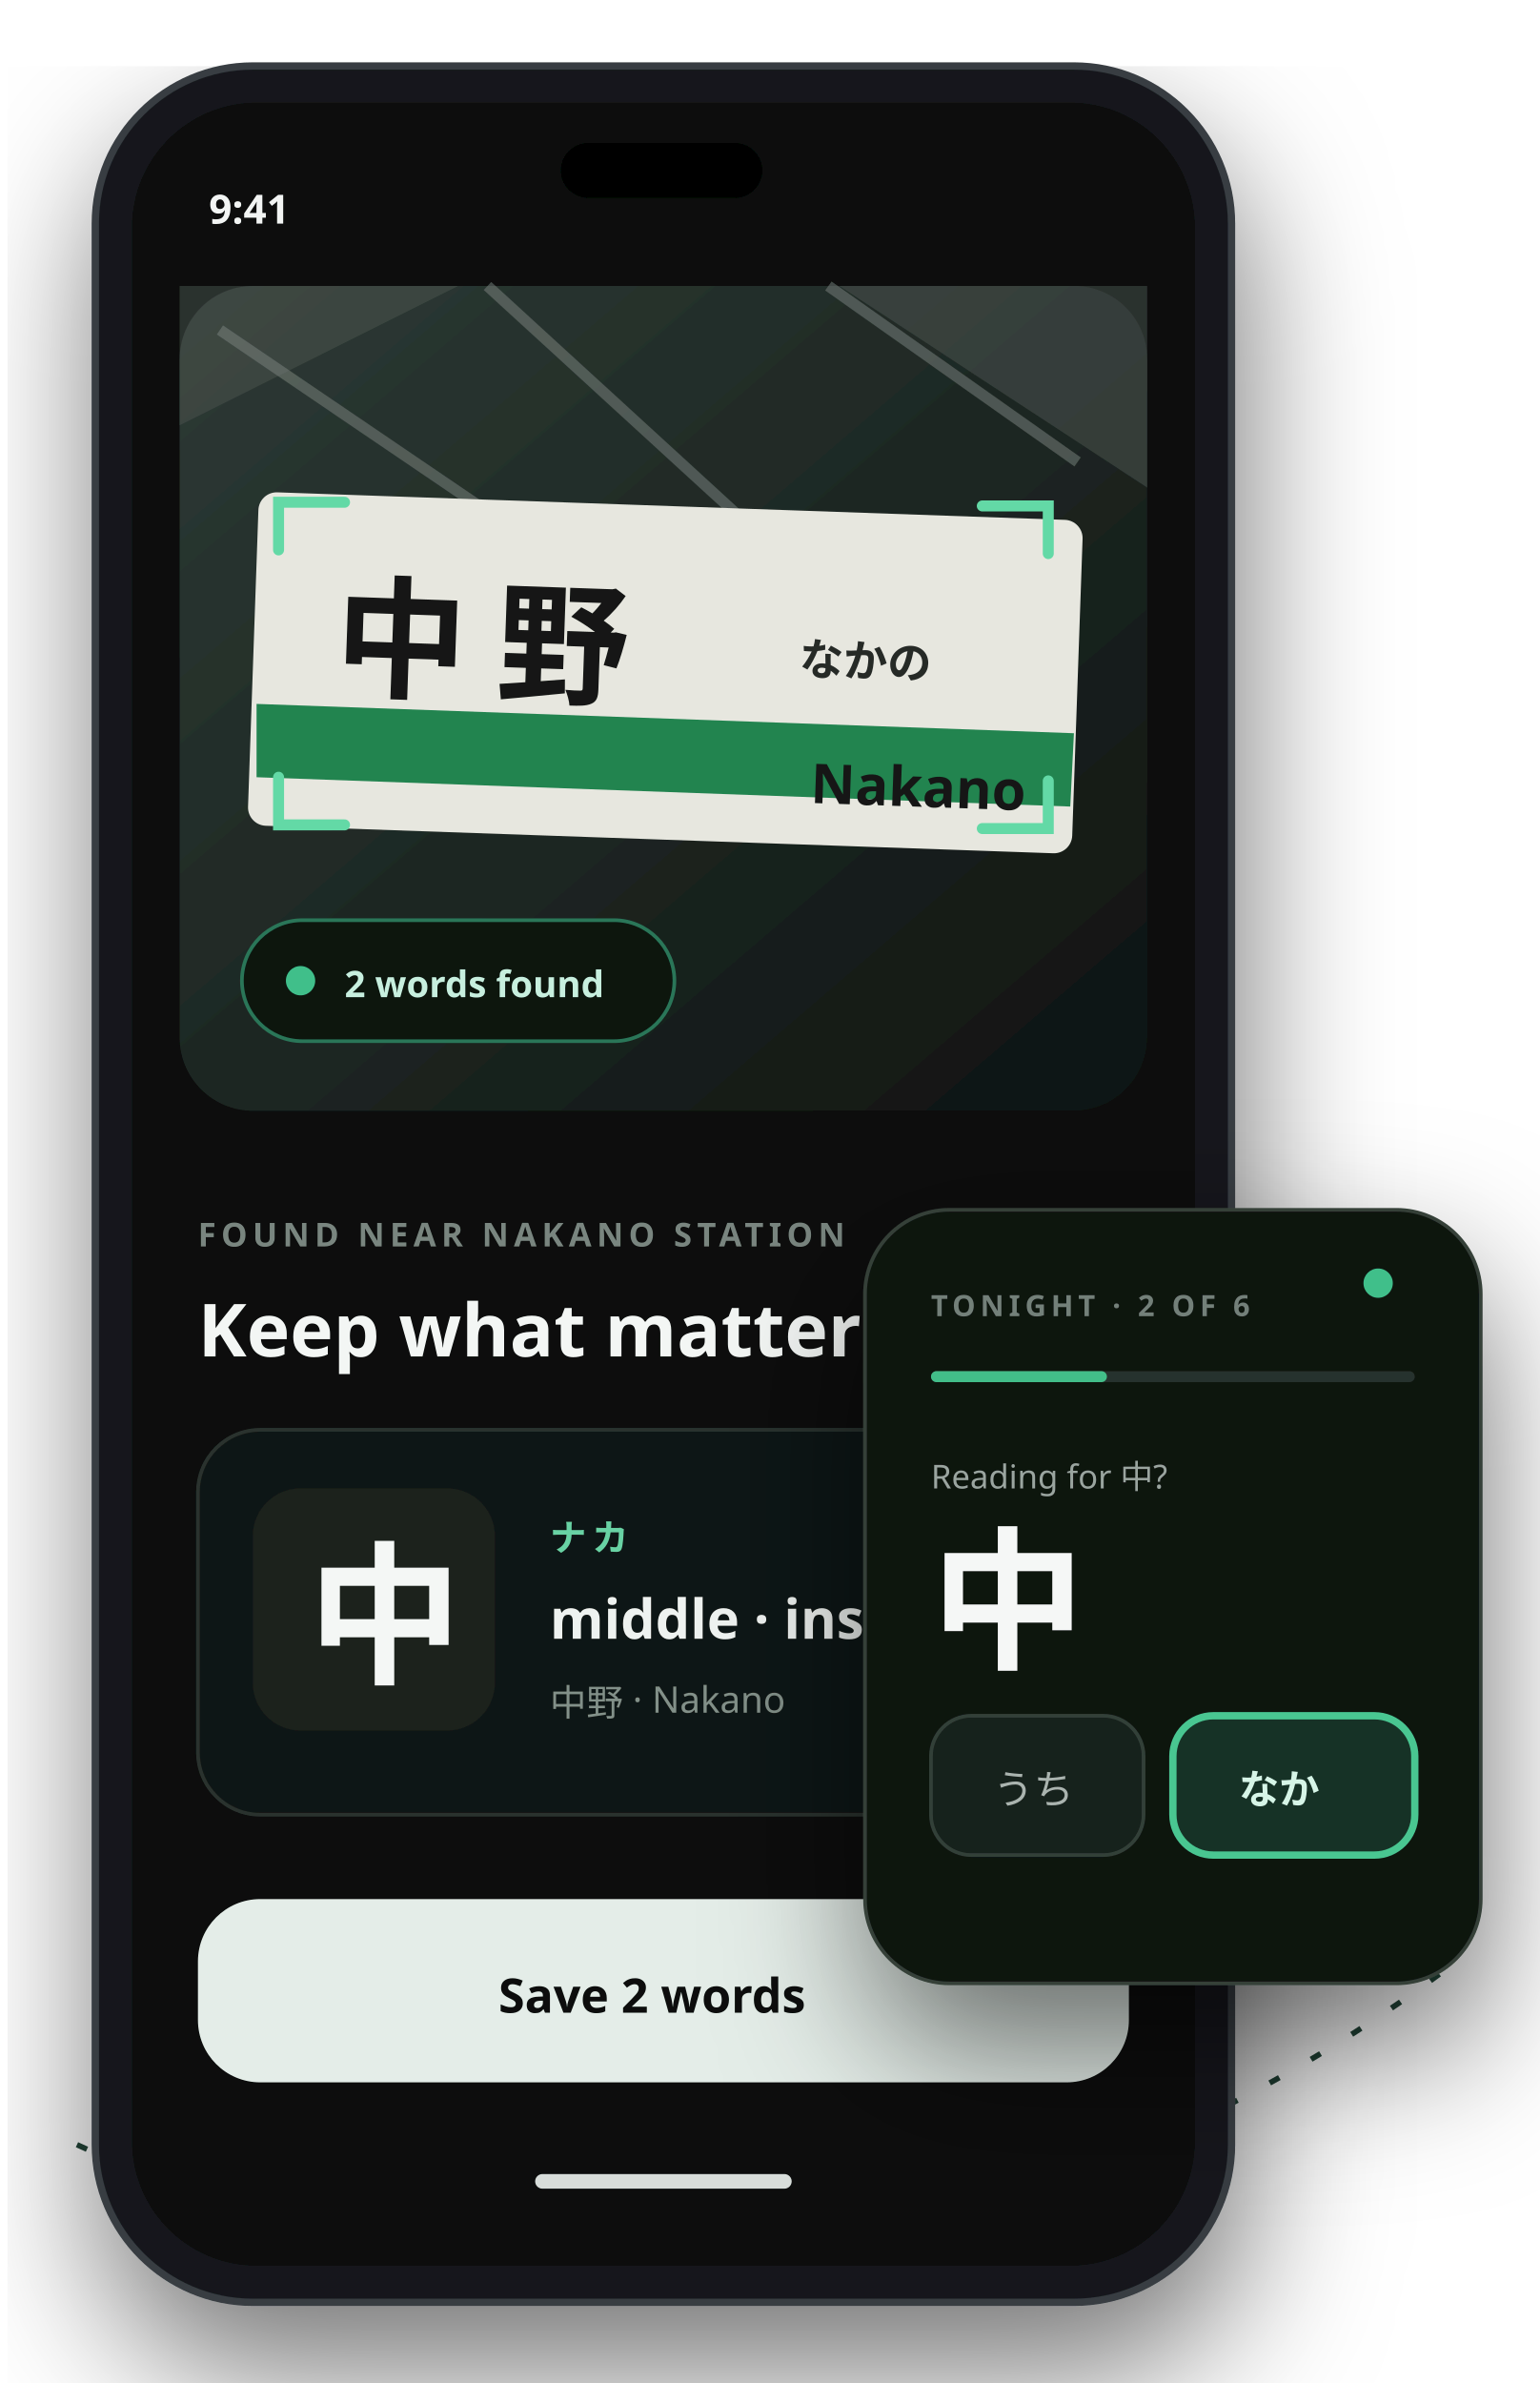
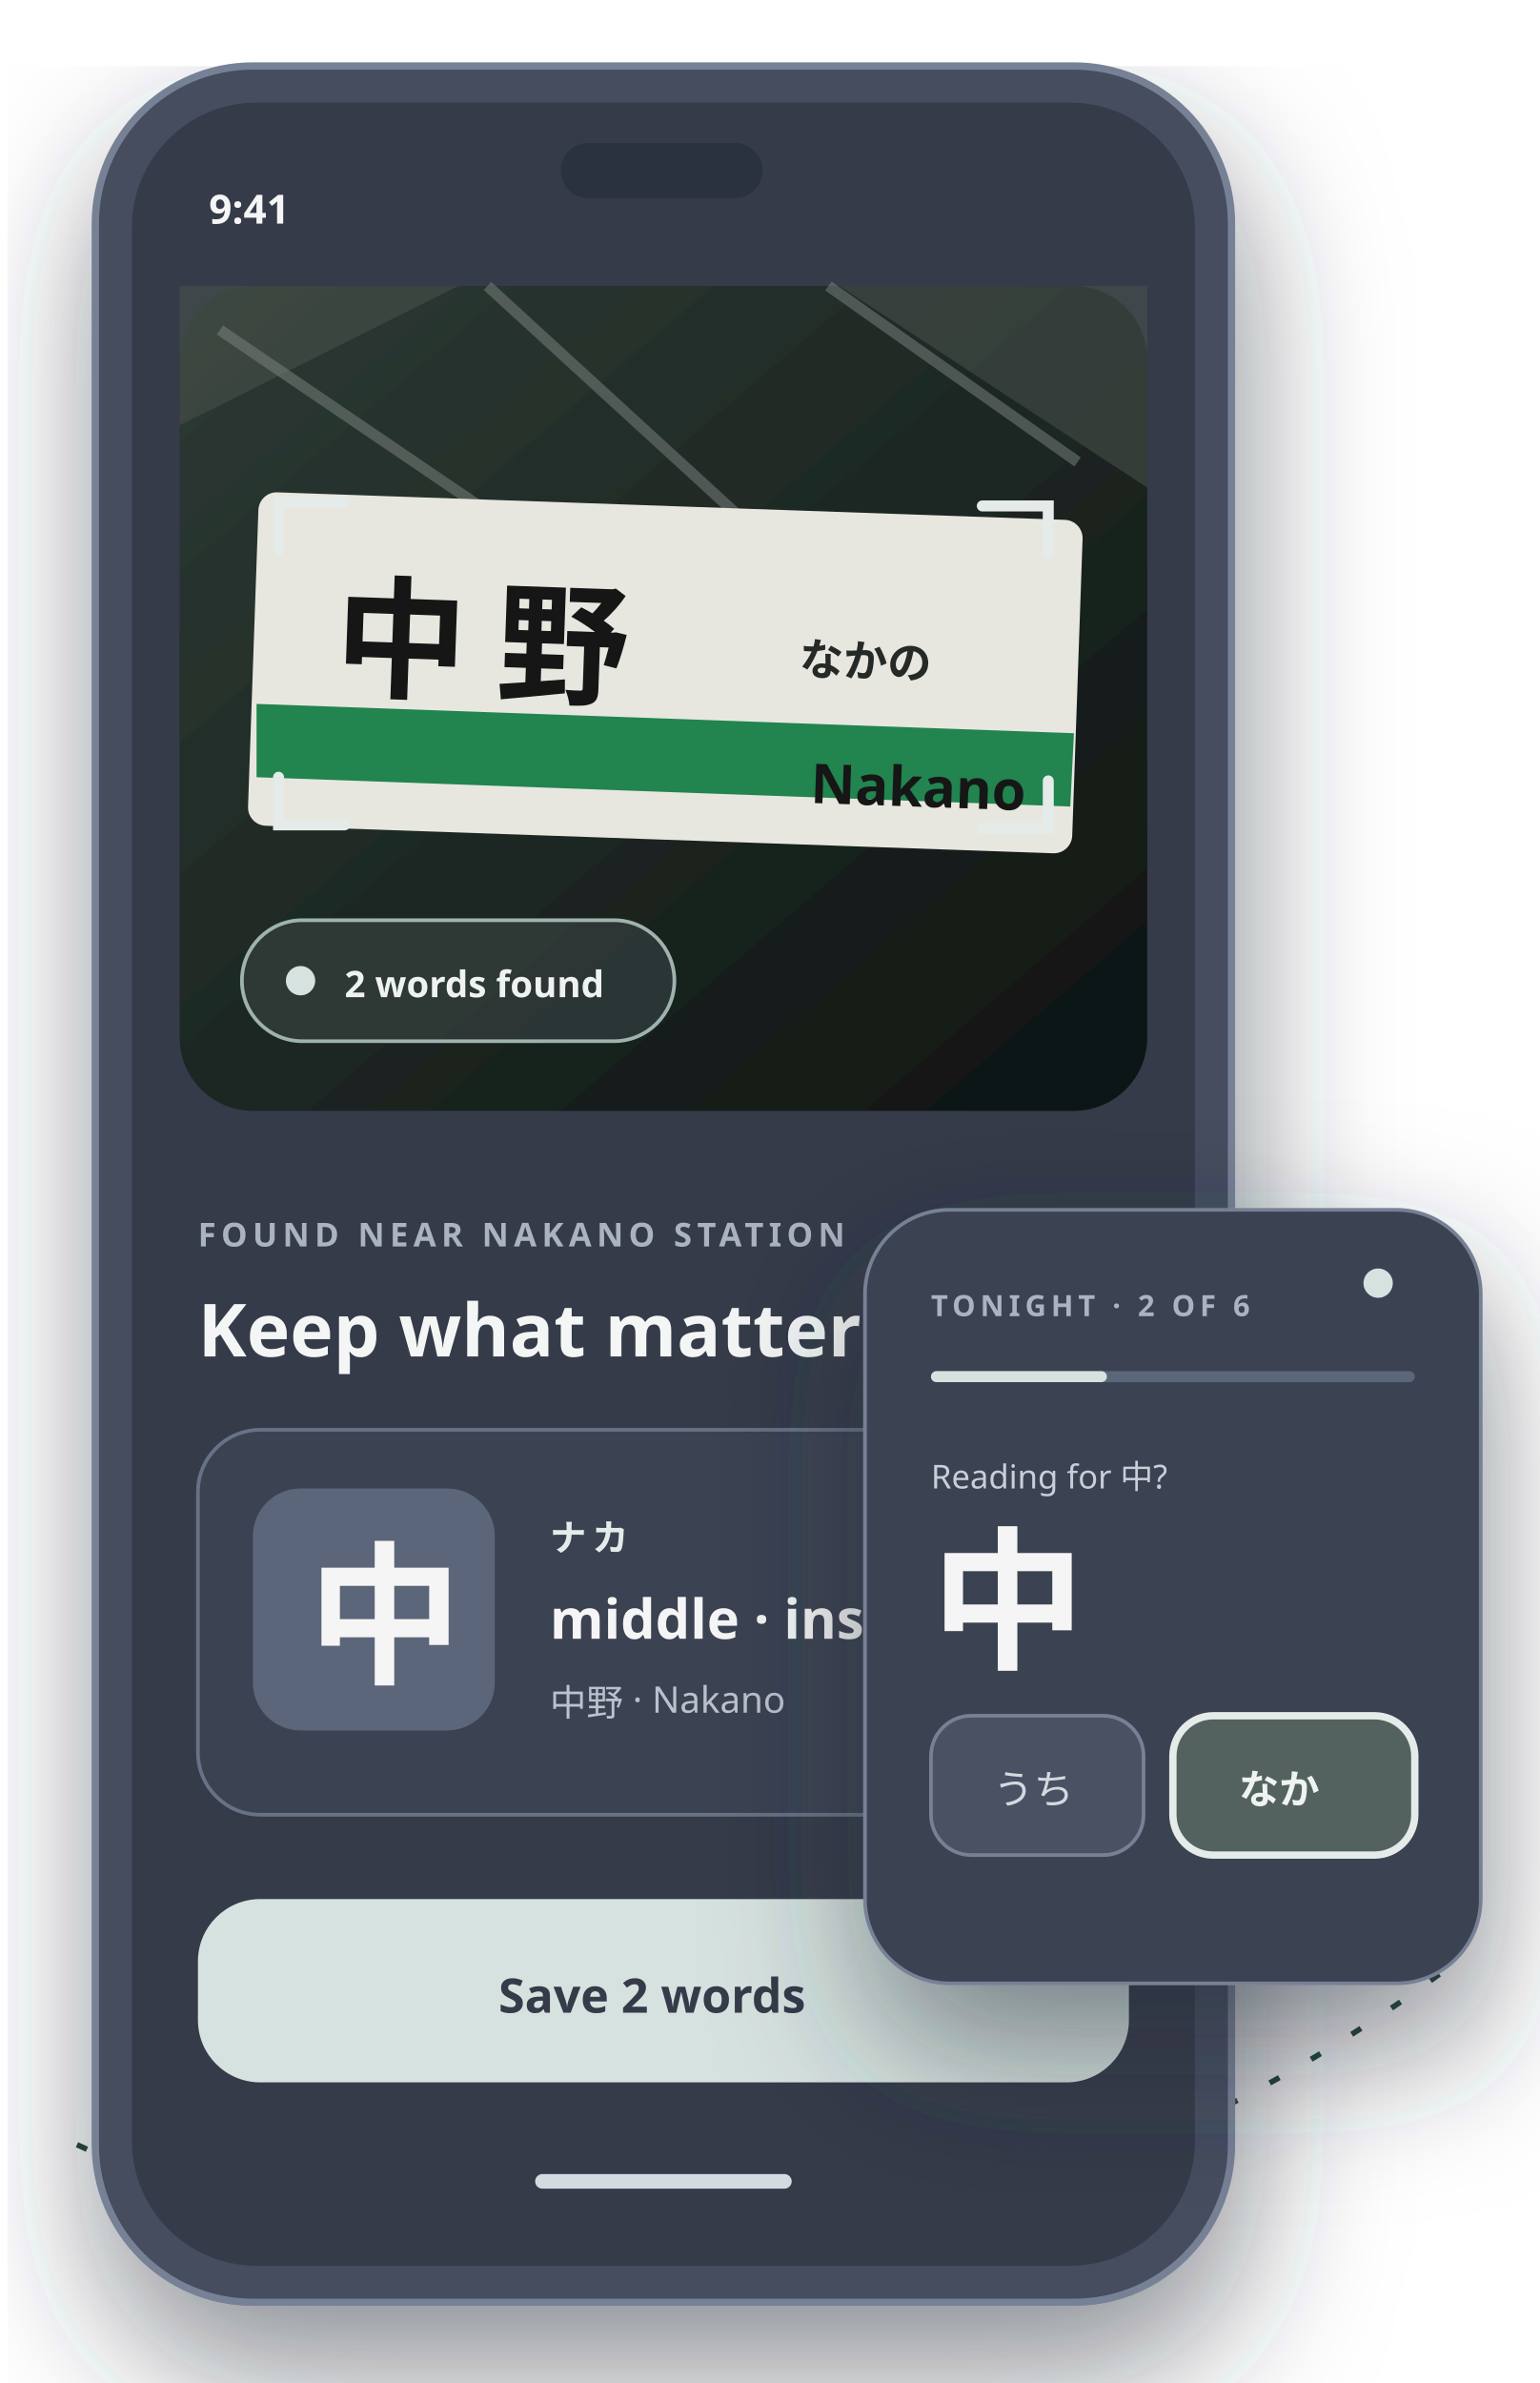
<svg xmlns="http://www.w3.org/2000/svg" viewBox="0 0 420 650" role="img" aria-labelledby="title desc">
  <defs>
    <linearGradient id="scene-mobile" x1="0" y1="0" x2="1" y2="1">
      <stop stop-color="#2d3a35" />
      <stop offset="1" stop-color="#0e1411" />
    </linearGradient>
    <filter id="mobile-shadow" x="-30%" y="-30%" width="160%" height="170%">
-       <feDropShadow dy="18" stdDeviation="20" flood-color="#020403" flood-opacity=".54" />
+       <feDropShadow dy="18" stdDeviation="20" flood-color="#2B303C" flood-opacity=".54" />
    </filter>
  </defs>
  <path d="M21 585C122 632 270 633 400 533" fill="none" stroke="#214437" stroke-width="1.5" stroke-dasharray="3 10" />
  <g filter="url(#mobile-shadow)">
-     <rect x="26" y="18" width="310" height="610" rx="43" fill="#16191d" stroke="#373c42" stroke-width="2" />
-     <rect x="36" y="28" width="290" height="590" rx="34" fill="#080b0a" />
-     <text x="57" y="61" fill="#f2f4f3" font-family="system-ui, sans-serif" font-size="11" font-weight="700">9:41</text>
-     <rect x="153" y="39" width="55" height="15" rx="7.5" fill="#020403" />
+     <rect x="26" y="18" width="310" height="610" rx="43" fill="#454D5E" stroke="#778196" stroke-width="2" />
+     <rect x="36" y="28" width="290" height="590" rx="34" fill="#343A48" />
+     <text x="57" y="61" fill="#F5F5F5" font-family="system-ui, sans-serif" font-size="11" font-weight="700">9:41</text>
+     <rect x="153" y="39" width="55" height="15" rx="7.5" fill="#2B303C" />
    <rect x="49" y="78" width="264" height="225" rx="20" fill="url(#scene-mobile)" />
    <path d="M49 116L125 78H229L313 133V78H49Z" fill="#49524e" opacity=".54" />
    <path d="M60 90L141 145M133 78L204 143M226 78L294 126" stroke="#7d8581" stroke-width="3" opacity=".5" />
    <rect x="69" y="138" width="225" height="91" rx="5" fill="#e7e7df" transform="rotate(2 181 184)" />
    <path d="M70 192L293 200L292 220L70 212Z" fill="#218450" />
    <text x="91" y="187" fill="#141715" font-family="system-ui, sans-serif" font-size="36" font-weight="800" transform="rotate(2 91 187)">中 野</text>
    <text x="218" y="184" fill="#262a28" font-family="system-ui, sans-serif" font-size="12" font-weight="700" transform="rotate(2 218 184)">なかの</text>
    <text x="221" y="219" fill="#151816" font-family="system-ui, sans-serif" font-size="15" font-weight="700" transform="rotate(2 221 219)">Nakano</text>
-     <path d="M76 150v-13h18M286 151v-13h-18M76 212v13h18M286 213v13h-18" fill="none" stroke="#64d9a6" stroke-width="3" stroke-linecap="round" />
-     <rect x="66" y="251" width="118" height="33" rx="16.5" fill="#07130e" fill-opacity=".9" stroke="#2a7658" />
-     <circle cx="82" cy="267.5" r="4" fill="#3fbf8a" />
-     <text x="94" y="272" fill="#c7efde" font-family="system-ui, sans-serif" font-size="10" font-weight="700">2 words found</text>
-     <text x="54" y="340" fill="#79857f" font-family="system-ui, sans-serif" font-size="9" font-weight="800" letter-spacing="1.4">FOUND NEAR NAKANO STATION</text>
+     <path d="M76 150v-13h18M286 151v-13h-18M76 212v13h18M286 213v13h-18" fill="none" stroke="#E4EBE9" stroke-width="3" stroke-linecap="round" />
+     <rect x="66" y="251" width="118" height="33" rx="16.5" fill="#2F3937" fill-opacity=".9" stroke="#9FB3AE" />
+     <circle cx="82" cy="267.5" r="4" fill="#D6E2DF" />
+     <text x="94" y="272" fill="#EEF2F1" font-family="system-ui, sans-serif" font-size="10" font-weight="700">2 words found</text>
+     <text x="54" y="340" fill="#ABB2C0" font-family="system-ui, sans-serif" font-size="9" font-weight="800" letter-spacing="1.4">FOUND NEAR NAKANO STATION</text>
    <text x="54" y="370" fill="#f3f6f4" font-family="system-ui, sans-serif" font-size="20" font-weight="750">Keep what matters</text>
-     <rect x="54" y="390" width="254" height="105" rx="17" fill="#111613" stroke="#2a332f" />
-     <rect x="69" y="406" width="66" height="66" rx="13" fill="#1b241f" />
-     <text x="84" y="456" fill="#f4f7f5" font-family="system-ui, sans-serif" font-size="42" font-weight="600">中</text>
-     <text x="150" y="423" fill="#68d2a4" font-family="system-ui, sans-serif" font-size="10" font-weight="800" letter-spacing="1.5">ナカ</text>
-     <text x="150" y="447" fill="#eef2f0" font-family="system-ui, sans-serif" font-size="15" font-weight="750">middle · inside</text>
-     <text x="150" y="468" fill="#829089" font-family="system-ui, sans-serif" font-size="10">中野 · Nakano</text>
-     <rect x="54" y="518" width="254" height="50" rx="17" fill="#e4ede8" />
-     <text x="136" y="549" fill="#0a100d" font-family="system-ui, sans-serif" font-size="13" font-weight="800">Save 2 words</text>
-     <rect x="146" y="593" width="70" height="4" rx="2" fill="#d8ddda" />
+     <rect x="54" y="390" width="254" height="105" rx="17" fill="#3B4251" stroke="#687286" />
+     <rect x="69" y="406" width="66" height="66" rx="13" fill="#5C667A" />
+     <text x="84" y="456" fill="#F5F5F5" font-family="system-ui, sans-serif" font-size="42" font-weight="600">中</text>
+     <text x="150" y="423" fill="#E4EBE9" font-family="system-ui, sans-serif" font-size="10" font-weight="800" letter-spacing="1.5">ナカ</text>
+     <text x="150" y="447" fill="#F5F5F5" font-family="system-ui, sans-serif" font-size="15" font-weight="750">middle · inside</text>
+     <text x="150" y="468" fill="#BCC2CD" font-family="system-ui, sans-serif" font-size="10">中野 · Nakano</text>
+     <rect x="54" y="518" width="254" height="50" rx="17" fill="#D6E2DF" />
+     <text x="136" y="549" fill="#343A48" font-family="system-ui, sans-serif" font-size="13" font-weight="800">Save 2 words</text>
+     <rect x="146" y="593" width="70" height="4" rx="2" fill="#D5D9E0" />
  </g>
  <g filter="url(#mobile-shadow)">
-     <rect x="236" y="330" width="168" height="211" rx="23" fill="#0e1310" stroke="#354039" />
-     <text x="254" y="359" fill="#738079" font-family="system-ui, sans-serif" font-size="8" font-weight="800" letter-spacing="1.3">TONIGHT · 2 OF 6</text>
-     <rect x="254" y="374" width="132" height="3" rx="1.5" fill="#28322d" />
-     <rect x="254" y="374" width="48" height="3" rx="1.5" fill="#43be89" />
-     <text x="254" y="406" fill="#9aa59f" font-family="system-ui, sans-serif" font-size="9">Reading for 中?</text>
-     <text x="254" y="452" fill="#f5f7f6" font-family="system-ui, sans-serif" font-size="42" font-weight="650">中</text>
-     <rect x="254" y="468" width="58" height="38" rx="11" fill="#17201c" stroke="#334039" />
-     <text x="271" y="492" fill="#aab4af" font-family="system-ui, sans-serif" font-size="11">うち</text>
-     <rect x="320" y="468" width="66" height="38" rx="11" fill="#163126" stroke="#49c691" stroke-width="2" />
-     <text x="338" y="492" fill="#d6f5e7" font-family="system-ui, sans-serif" font-size="11" font-weight="800">なか</text>
-     <circle cx="376" cy="350" r="4" fill="#3fbf8a" />
+     <rect x="236" y="330" width="168" height="211" rx="23" fill="#3B4251" stroke="#778196" />
+     <text x="254" y="359" fill="#ABB2C0" font-family="system-ui, sans-serif" font-size="8" font-weight="800" letter-spacing="1.3">TONIGHT · 2 OF 6</text>
+     <rect x="254" y="374" width="132" height="3" rx="1.5" fill="#5C667A" />
+     <rect x="254" y="374" width="48" height="3" rx="1.5" fill="#D6E2DF" />
+     <text x="254" y="406" fill="#C9CED7" font-family="system-ui, sans-serif" font-size="9">Reading for 中?</text>
+     <text x="254" y="452" fill="#F5F5F5" font-family="system-ui, sans-serif" font-size="42" font-weight="650">中</text>
+     <rect x="254" y="468" width="58" height="38" rx="11" fill="#485163" stroke="#778196" />
+     <text x="271" y="492" fill="#D5D9E0" font-family="system-ui, sans-serif" font-size="11">うち</text>
+     <rect x="320" y="468" width="66" height="38" rx="11" fill="#52625E" stroke="#E4EBE9" stroke-width="2" />
+     <text x="338" y="492" fill="#EEF2F1" font-family="system-ui, sans-serif" font-size="11" font-weight="800">なか</text>
+     <circle cx="376" cy="350" r="4" fill="#D6E2DF" />
  </g>
</svg>
